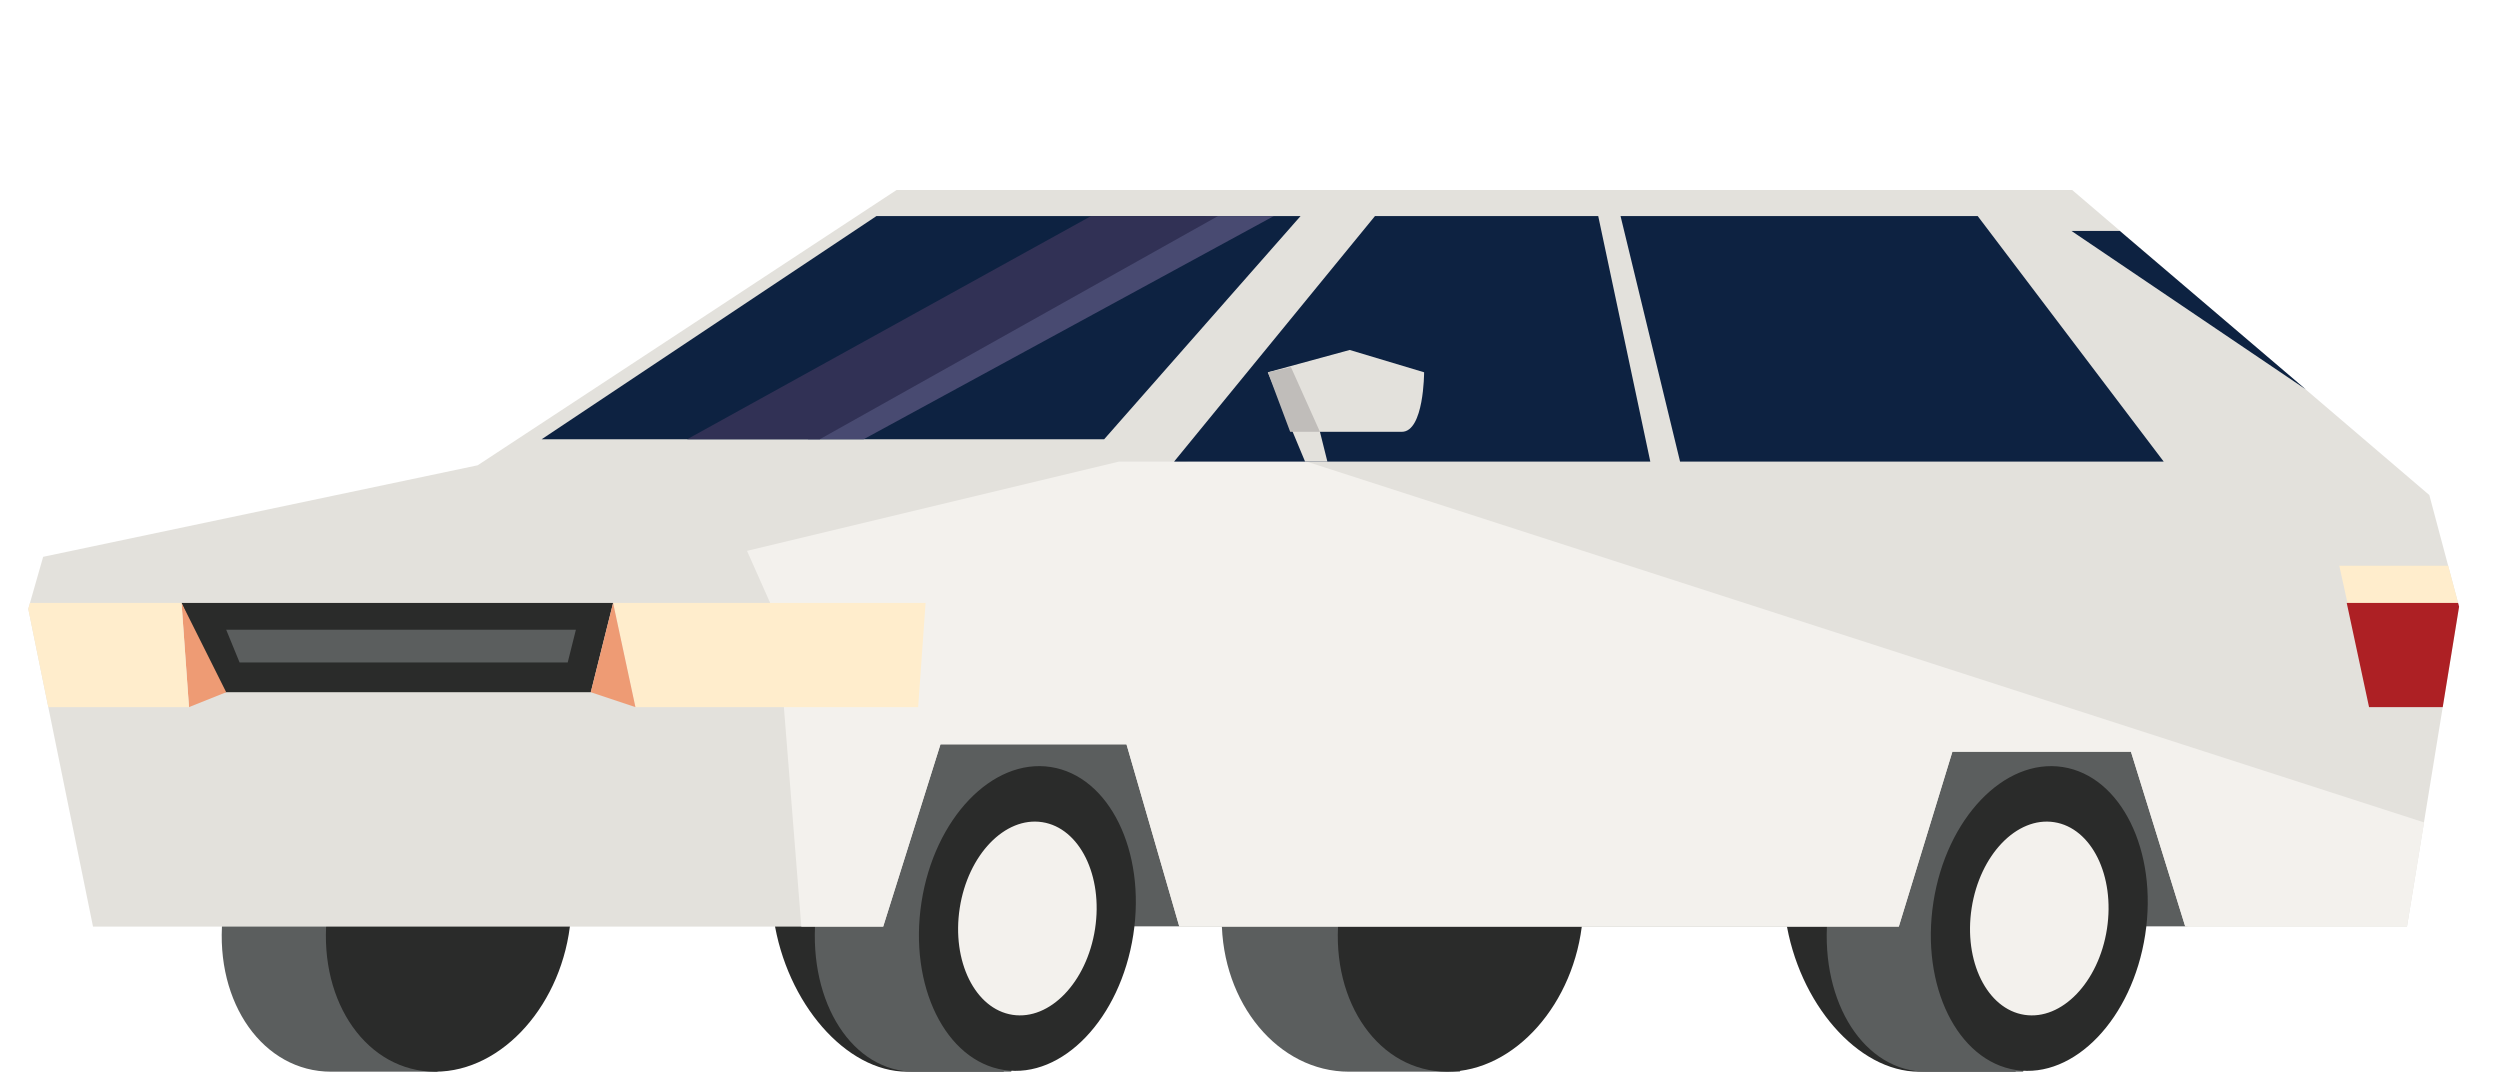
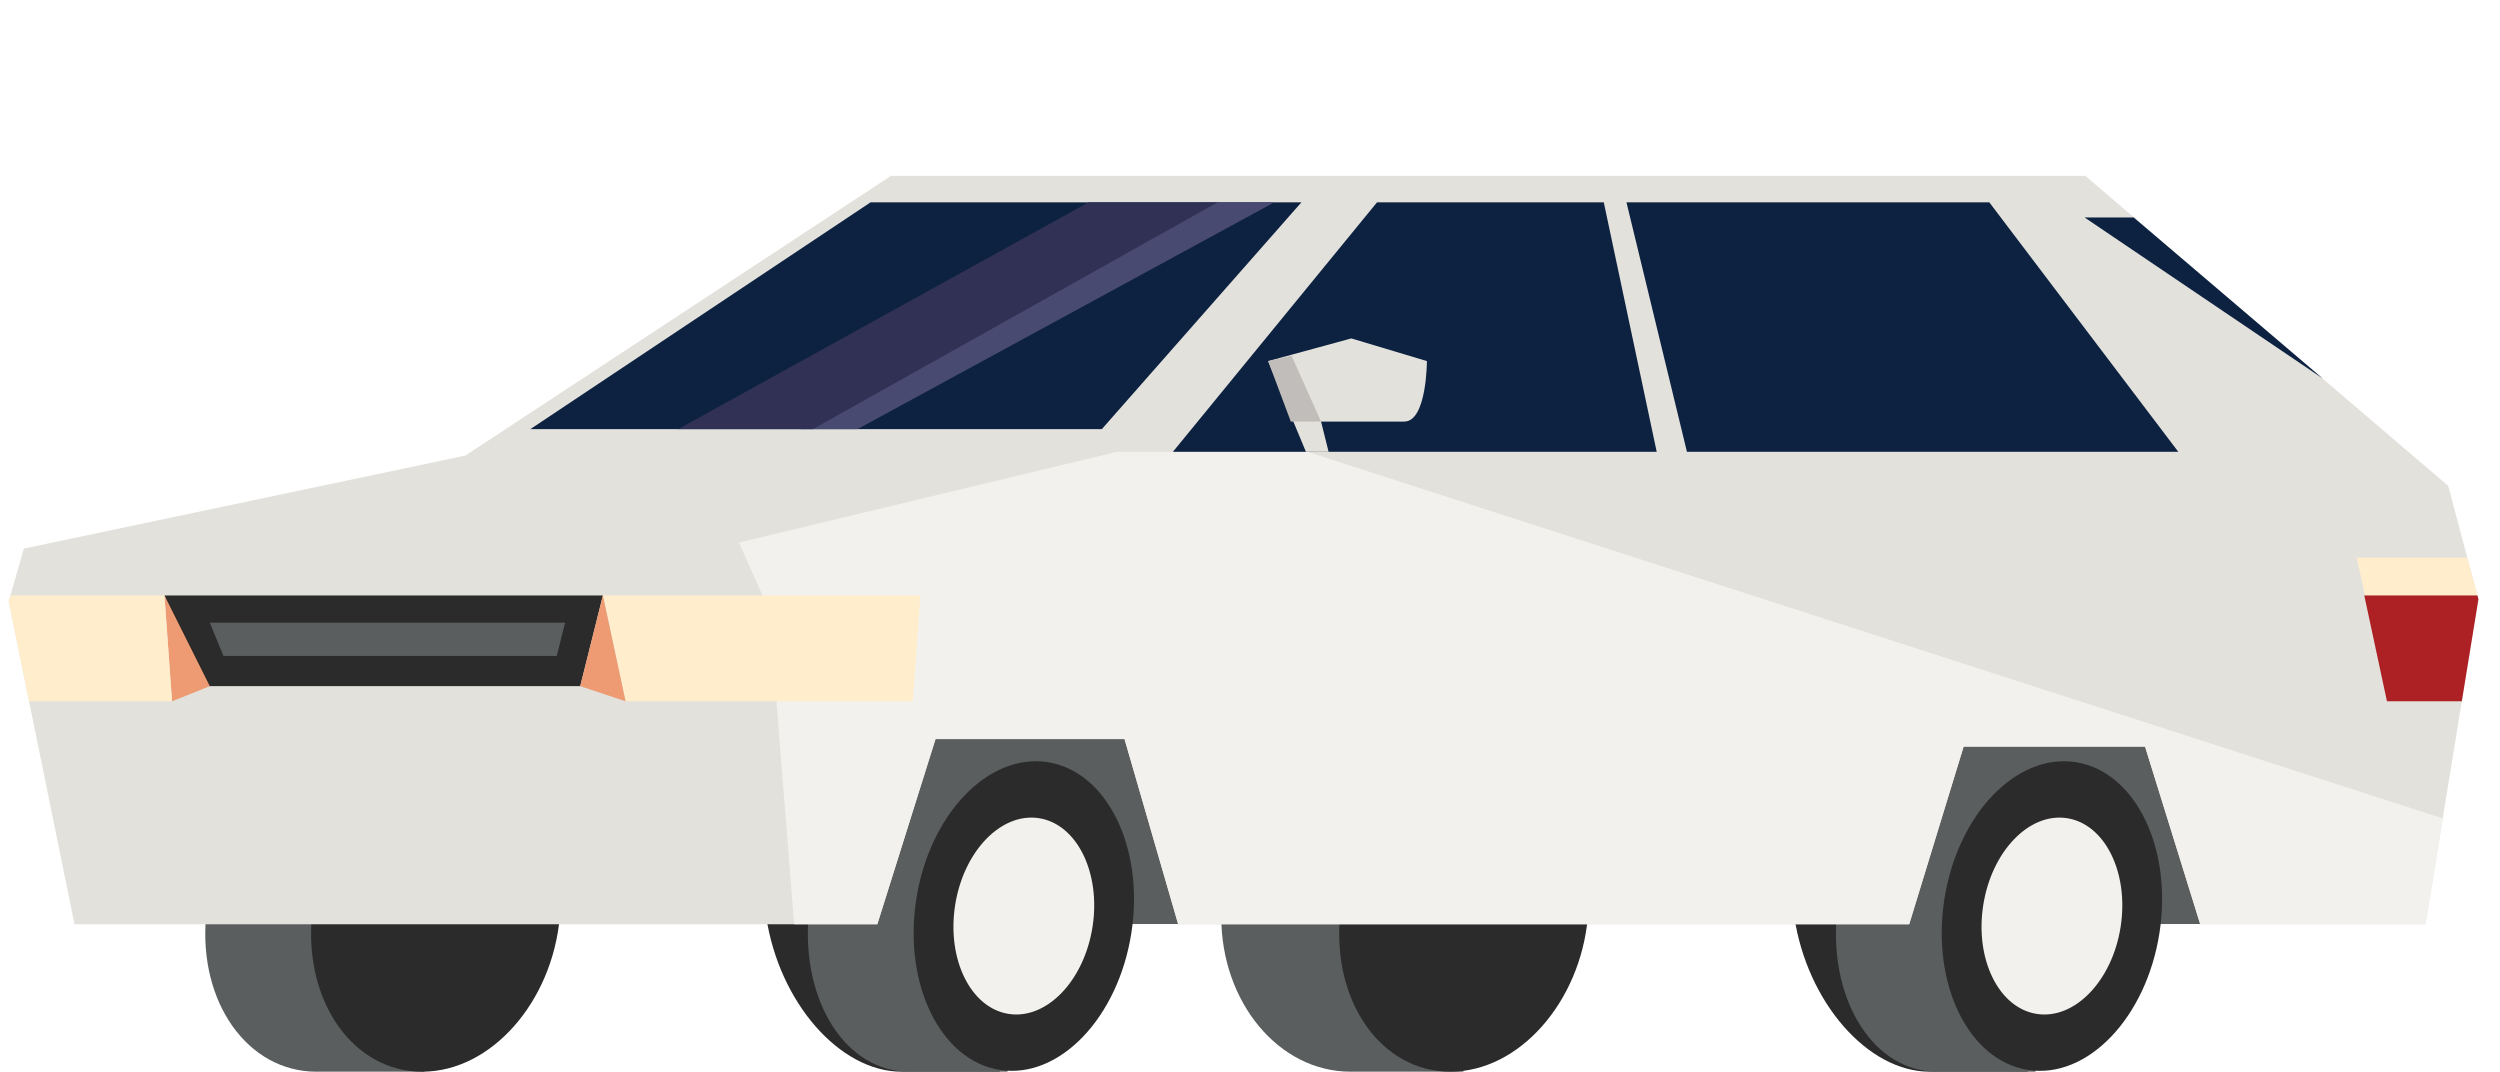
- <svg xmlns="http://www.w3.org/2000/svg" width="100%" height="100%" viewBox="0 0 336 144" version="1.1" xml:space="preserve" style="fill-rule:evenodd;clip-rule:evenodd;stroke-linejoin:round;stroke-miterlimit:1.414;">
-   <g id="car-angled-front-left" transform="matrix(1,0,0,1,-12,0)">
+ <svg xmlns="http://www.w3.org/2000/svg" width="100%" height="100%" viewBox="0 0 420 180" version="1.1" xml:space="preserve" style="fill-rule:evenodd;clip-rule:evenodd;stroke-linejoin:round;stroke-miterlimit:2;">
+   <g id="car-angled-front-left" transform="matrix(1.27,0,0,1.27,-18.6,-2.88)">
    <g transform="matrix(1,0,0,1,-1248,-614.5)">
      <rect x="1378" y="711" width="176" height="28" style="fill:rgb(91,94,94);" />
    </g>
    <g transform="matrix(1,0,0,1,-1222.6,-614.965)">
-       <path d="M1486.5,718C1478.3,718 1472.9,727.2 1474.6,738.5C1476.3,749.8 1484.3,759 1492.5,759C1498.5,759 1505.5,759 1505.5,759C1506,756.4 1504.8,741.6 1504.4,738.5C1502.8,727.2 1494.8,718 1486.5,718Z" style="fill:rgb(42,43,42);fill-rule:nonzero;" />
-       <path d="M1496.8,718C1488.6,718 1481.2,727.2 1480.2,738.5C1479.3,749.8 1485.2,759 1493.5,759C1499.5,759 1506.5,759 1506.5,759C1507.6,756.4 1509.8,741.6 1510,738.5C1511,727.2 1505.1,718 1496.8,718Z" style="fill:rgb(91,94,94);fill-rule:nonzero;" />
+       <path d="M1486.5,718C1478.3,718 1472.9,727.2 1474.6,738.5C1476.3,749.8 1484.3,759 1492.5,759L1505.5,759C1506,756.4 1504.8,741.6 1504.4,738.5C1502.8,727.2 1494.8,718 1486.5,718Z" style="fill:rgb(42,43,42);fill-rule:nonzero;" />
+       <path d="M1496.8,718C1488.6,718 1481.2,727.2 1480.2,738.5C1479.3,749.8 1485.2,759 1493.5,759L1506.5,759C1507.6,756.4 1509.8,741.6 1510,738.5C1511,727.2 1505.1,718 1496.8,718Z" style="fill:rgb(91,94,94);fill-rule:nonzero;" />
      <g transform="matrix(0.1526,-0.9883,0.9883,0.1526,548.693,2116.78)">
        <ellipse cx="1508.7" cy="738.4" rx="20.6" ry="14.4" style="fill:rgb(42,43,42);" />
      </g>
      <g transform="matrix(0.1526,-0.9883,0.9883,0.1526,548.693,2116.78)">
        <ellipse cx="1508.7" cy="738.4" rx="13.1" ry="9.2" style="fill:rgb(243,241,237);" />
      </g>
    </g>
    <g transform="matrix(1,0,0,1,-1222.6,-614.965)">
-       <path d="M1350.5,718C1342.3,718 1336.9,727.2 1338.6,738.5C1340.3,749.8 1348.3,759 1356.5,759C1362.5,759 1369.5,759 1369.5,759C1370,756.4 1368.8,741.6 1368.4,738.5C1366.8,727.2 1358.8,718 1350.5,718Z" style="fill:rgb(42,43,42);fill-rule:nonzero;" />
-       <path d="M1360.8,718C1352.6,718 1345.2,727.2 1344.2,738.5C1343.3,749.8 1349.2,759 1357.5,759C1363.5,759 1370.5,759 1370.5,759C1371.6,756.4 1373.8,741.6 1374,738.5C1375,727.2 1369.1,718 1360.8,718Z" style="fill:rgb(91,94,94);fill-rule:nonzero;" />
+       <path d="M1350.5,718C1342.3,718 1336.9,727.2 1338.6,738.5C1340.3,749.8 1348.3,759 1356.5,759L1369.5,759C1370,756.4 1368.8,741.6 1368.4,738.5C1366.8,727.2 1358.8,718 1350.5,718Z" style="fill:rgb(42,43,42);fill-rule:nonzero;" />
+       <path d="M1360.8,718C1352.6,718 1345.2,727.2 1344.2,738.5C1343.3,749.8 1349.2,759 1357.5,759L1370.5,759C1371.6,756.4 1373.8,741.6 1374,738.5C1375,727.2 1369.1,718 1360.8,718Z" style="fill:rgb(91,94,94);fill-rule:nonzero;" />
      <g transform="matrix(0.1526,-0.9883,0.9883,0.1526,433.446,1982.37)">
        <ellipse cx="1372.7" cy="738.4" rx="20.6" ry="14.4" style="fill:rgb(42,43,42);" />
      </g>
      <g transform="matrix(0.1526,-0.9883,0.9883,0.1526,433.446,1982.37)">
        <ellipse cx="1372.7" cy="738.4" rx="13.1" ry="9.2" style="fill:rgb(243,241,237);" />
      </g>
    </g>
    <g transform="matrix(1,0,0,1,-1222.6,-614.965)">
-       <path d="M1415.9,718C1406.5,718 1398.9,727.2 1398.8,738.5C1398.8,749.8 1406.4,759 1415.9,759C1422.8,759 1430.8,759 1430.8,759C1431.8,756.4 1432.9,741.6 1432.9,738.5C1433,727.2 1425.3,718 1415.9,718Z" style="fill:rgb(91,94,94);fill-rule:nonzero;" />
+       <path d="M1415.9,718C1406.5,718 1398.9,727.2 1398.8,738.5C1398.8,749.8 1406.4,759 1415.9,759L1430.8,759C1431.8,756.4 1432.9,741.6 1432.9,738.5C1433,727.2 1425.3,718 1415.9,718Z" style="fill:rgb(91,94,94);fill-rule:nonzero;" />
    </g>
    <g transform="matrix(1,0,0,1,-1222.6,-614.965)">
      <path d="M1432.7,718C1423.6,718 1415.5,727.2 1414.5,738.5C1413.5,749.8 1420,759 1429.1,759C1438.2,759 1446.3,749.8 1447.3,738.5C1448.3,727.2 1441.8,718 1432.7,718Z" style="fill:rgb(42,43,42);fill-rule:nonzero;" />
    </g>
    <g transform="matrix(1,0,0,1,-1222.6,-614.965)">
-       <path d="M1282.7,718C1273.6,718 1265.5,727.2 1264.5,738.5C1263.5,749.8 1270,759 1279.1,759C1285.7,759 1293.4,759 1293.4,759C1294.6,756.4 1297,741.6 1297.3,738.5C1298.3,727.2 1291.8,718 1282.7,718Z" style="fill:rgb(91,94,94);fill-rule:nonzero;" />
+       <path d="M1282.7,718C1273.6,718 1265.5,727.2 1264.5,738.5C1263.5,749.8 1270,759 1279.1,759L1293.4,759C1294.6,756.4 1297,741.6 1297.3,738.5C1298.3,727.2 1291.8,718 1282.7,718Z" style="fill:rgb(91,94,94);fill-rule:nonzero;" />
    </g>
    <g transform="matrix(1,0,0,1,-1222.6,-614.965)">
      <path d="M1296.7,718C1287.6,718 1279.5,727.2 1278.5,738.5C1277.5,749.8 1284,759 1293.1,759C1302.2,759 1310.3,749.8 1311.3,738.5C1312.3,727.2 1305.8,718 1296.7,718Z" style="fill:rgb(42,43,42);fill-rule:nonzero;" />
    </g>
    <g id="Layer_2" transform="matrix(1,0,0,1,-1222.6,-614.965)">
      <path d="M1561.1,681.5L1513.1,640.5L1355.1,640.5L1298.8,677.5L1240.4,689.8L1238.4,696.8L1247.1,739.5L1353.3,739.5L1361,715L1386,715L1393.1,739.5L1489.8,739.5L1497,716L1521,716L1528.3,739.5L1558.1,739.5L1565.1,696.5L1561.1,681.5Z" style="fill:rgb(227,225,220);fill-rule:nonzero;" />
    </g>
    <g id="Layer_6" transform="matrix(1,0,0,1,-1222.6,-614.965)">
      <path d="M1558.1,739.5L1560.4,725.5L1404,675L1394,677L1385,677L1335,689L1339,698L1342.3,739.5L1353.3,739.5L1361,715L1386,715L1393.1,739.5L1489.8,739.5L1497,716L1521,716L1528.3,739.5L1558.1,739.5Z" style="fill:rgb(243,241,237);fill-rule:nonzero;" />
    </g>
    <g transform="matrix(1,0,0,1,-1222.6,-614.965)">
      <path d="M1456.4,677L1392.4,677L1419.4,644L1449.4,644L1456.4,677Z" style="fill:rgb(13,34,65);fill-rule:nonzero;" />
      <path d="M1460.4,677L1525.4,677L1500.4,644L1452.4,644L1460.4,677Z" style="fill:rgb(13,34,65);fill-rule:nonzero;" />
      <path d="M1307.4,674L1383,674L1409.4,644L1352.4,644L1307.4,674Z" style="fill:rgb(13,34,65);fill-rule:nonzero;" />
      <g>
        <clipPath id="_clip1">
          <path d="M1413.2,644L1356.2,644L1313.1,674L1384.1,674L1413.2,644Z" />
        </clipPath>
        <g clip-path="url(#_clip1)">
          <path d="M1415,639L1347,676L1339.6,676L1403.9,640L1415,639Z" style="fill:rgb(72,74,113);fill-rule:nonzero;" />
        </g>
        <clipPath id="_clip2">
          <path d="M1411.2,644L1354.2,644L1313.1,674L1384.1,674L1411.2,644Z" />
        </clipPath>
        <g clip-path="url(#_clip2)">
          <path d="M1324.6,675.3L1391.2,638.5L1405.8,639.8L1330.5,682L1324.6,675.3Z" style="fill:rgb(49,49,85);fill-rule:nonzero;" />
        </g>
      </g>
    </g>
    <g transform="matrix(1,0,0,1,-1222.6,-614.965)">
      <path d="M1513,646L1544.5,667.3L1519.5,646L1513,646Z" style="fill:rgb(13,34,65);fill-rule:nonzero;" />
    </g>
    <g transform="matrix(1,0,0,1,-1222.6,-614.965)">
      <clipPath id="_clip3">
        <path d="M1561.1,681.5L1513.1,640.5L1355.1,640.5L1298.8,677.5L1240.4,689.8L1238.4,696.8L1247.1,739.5L1353.3,739.5L1361,715L1386,715L1393.1,739.5L1489.8,739.5L1497,716L1521,716L1528.3,739.5L1558.1,739.5L1565.1,696.5L1561.1,681.5Z" />
      </clipPath>
      <g clip-path="url(#_clip3)">
        <path d="M1264,708L1314,708L1317,696L1259,696L1264,708Z" style="fill:rgb(42,43,42);fill-rule:nonzero;" />
      </g>
    </g>
    <g transform="matrix(1,0,0,1,-1222.6,-614.965)">
      <clipPath id="_clip4">
        <path d="M1561.1,681.5L1513.1,640.5L1355.1,640.5L1298.8,677.5L1240.4,689.8L1238.4,696.8L1247.1,739.5L1353.3,739.5L1361,715L1386,715L1393.1,739.5L1489.8,739.5L1497,716L1521,716L1528.3,739.5L1558.1,739.5L1565.1,696.5L1561.1,681.5Z" />
      </clipPath>
      <g clip-path="url(#_clip4)">
        <path d="M1549,691L1567.4,691L1566.7,696L1550.1,696L1549,691Z" style="fill:rgb(255,237,204);fill-rule:nonzero;" />
      </g>
    </g>
    <g transform="matrix(1,0,0,1,-1222.6,-614.965)">
      <clipPath id="_clip5">
        <path d="M1561.1,681.5L1513.1,640.5L1355.1,640.5L1298.8,677.5L1240.4,689.8L1238.4,696.8L1247.1,739.5L1353.3,739.5L1361,715L1386,715L1393.1,739.5L1489.8,739.5L1497,716L1521,716L1528.3,739.5L1558.1,739.5L1565.1,696.5L1561.1,681.5Z" />
      </clipPath>
      <g clip-path="url(#_clip5)">
        <path d="M1550,696L1570.2,696L1568.2,710L1553,710L1550,696Z" style="fill:rgb(173,32,36);fill-rule:nonzero;" />
      </g>
    </g>
    <g transform="matrix(1,0,0,1,-1222.6,-614.965)">
      <clipPath id="_clip6">
        <path d="M1561.1,681.5L1513.1,640.5L1355.1,640.5L1298.8,677.5L1240.4,689.8L1238.4,696.8L1247.1,739.5L1353.3,739.5L1361,715L1386,715L1393.1,739.5L1489.8,739.5L1497,716L1521,716L1528.3,739.5L1558.1,739.5L1565.1,696.5L1561.1,681.5Z" />
      </clipPath>
      <g clip-path="url(#_clip6)">
        <path d="M1320,710L1358,710L1359,696L1317,696L1320,710Z" style="fill:rgb(255,237,204);fill-rule:nonzero;" />
      </g>
    </g>
    <g transform="matrix(1,0,0,1,-1222.6,-614.965)">
      <clipPath id="_clip7">
        <path d="M1561.1,681.5L1513.1,640.5L1355.1,640.5L1298.8,677.5L1240.4,689.8L1238.4,696.8L1247.1,739.5L1353.3,739.5L1361,715L1386,715L1393.1,739.5L1489.8,739.5L1497,716L1521,716L1528.3,739.5L1558.1,739.5L1565.1,696.5L1561.1,681.5Z" />
      </clipPath>
      <g clip-path="url(#_clip7)">
        <path d="M1260,710L1265,708L1259,696L1260,710Z" style="fill:rgb(238,155,116);fill-rule:nonzero;" />
      </g>
    </g>
    <g transform="matrix(1,0,0,1,-1222.6,-614.965)">
      <clipPath id="_clip8">
        <path d="M1561.1,681.5L1513.1,640.5L1355.1,640.5L1298.8,677.5L1240.4,689.8L1238.4,696.8L1247.1,739.5L1353.3,739.5L1361,715L1386,715L1393.1,739.5L1489.8,739.5L1497,716L1521,716L1528.3,739.5L1558.1,739.5L1565.1,696.5L1561.1,681.5Z" />
      </clipPath>
      <g clip-path="url(#_clip8)">
        <path d="M1320,710L1314,708L1317,696L1320,710Z" style="fill:rgb(238,155,116);fill-rule:nonzero;" />
      </g>
    </g>
    <g transform="matrix(1,0,0,1,-1222.6,-614.965)">
      <clipPath id="_clip9">
        <path d="M1561.1,681.5L1513.1,640.5L1355.1,640.5L1298.8,677.5L1240.4,689.8L1238.4,696.8L1247.1,739.5L1353.3,739.5L1361,715L1386,715L1393.1,739.5L1489.8,739.5L1497,716L1521,716L1528.3,739.5L1558.1,739.5L1565.1,696.5L1561.1,681.5Z" />
      </clipPath>
      <g clip-path="url(#_clip9)">
        <path d="M1222,710L1260,710L1259,696L1219,696L1222,710Z" style="fill:rgb(255,237,204);fill-rule:nonzero;" />
      </g>
    </g>
    <g transform="matrix(1,0,0,1,-1222.6,-614.965)">
      <clipPath id="_clip10">
        <path d="M1561.1,681.5L1513.1,640.5L1355.1,640.5L1298.8,677.5L1240.4,689.8L1238.4,696.8L1247.1,739.5L1353.3,739.5L1361,715L1386,715L1393.1,739.5L1489.8,739.5L1497,716L1521,716L1528.3,739.5L1558.1,739.5L1565.1,696.5L1561.1,681.5Z" />
      </clipPath>
      <g clip-path="url(#_clip10)">
        <path d="M1312,699.6L1265,699.6L1266.8,704L1310.9,704L1312,699.6Z" style="fill:rgb(91,94,94);fill-rule:nonzero;" />
      </g>
    </g>
    <g transform="matrix(1,0,0,1,-1222.6,-614.965)">
-       <path d="M1410,677L1405,665L1416,662L1426,665C1426,665 1426,673 1423,673C1420,673 1412,673 1412,673L1413,677L1410,677Z" style="fill:rgb(227,225,220);fill-rule:nonzero;" />
+       <path d="M1410,677L1405,665L1416,662L1426,665C1426,665 1426,673 1423,673L1412,673L1413,677L1410,677Z" style="fill:rgb(227,225,220);fill-rule:nonzero;" />
    </g>
    <g transform="matrix(1,0,0,1,-1222.6,-614.965)">
      <path d="M1408,673L1412,673L1408.1,664.3L1405,665L1408,673Z" style="fill:rgb(192,189,186);fill-rule:nonzero;" />
    </g>
  </g>
</svg>
